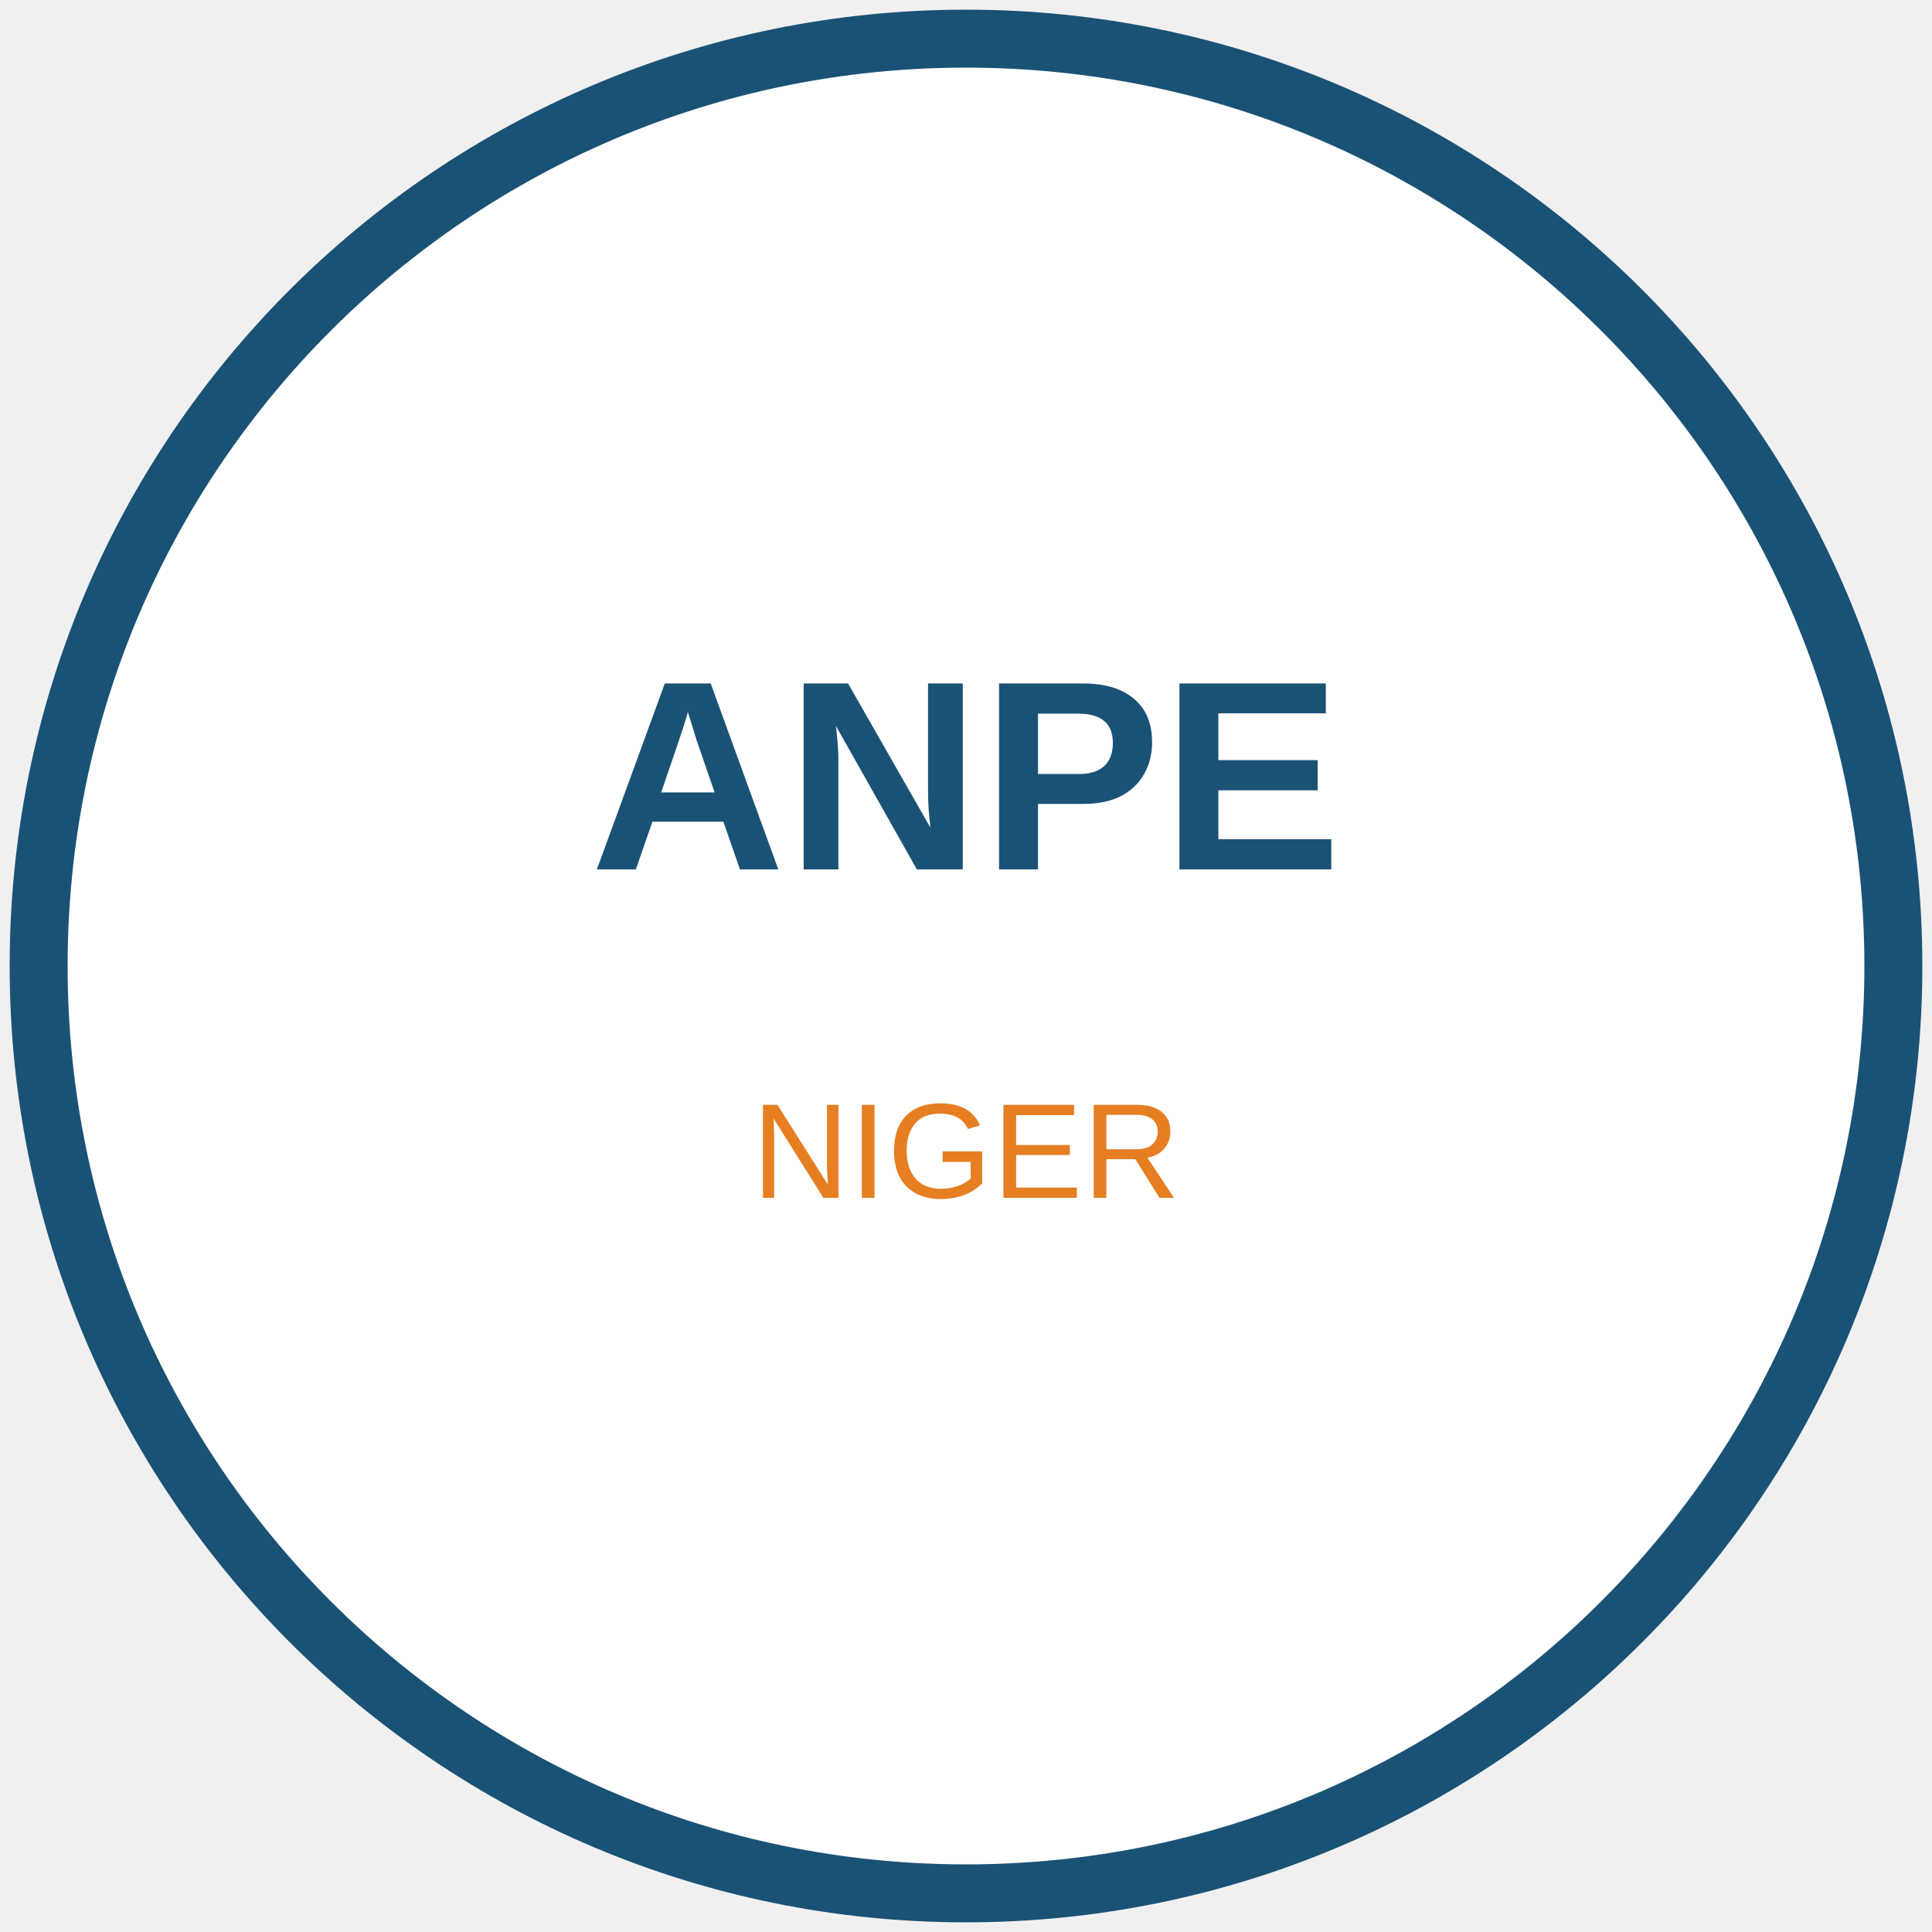
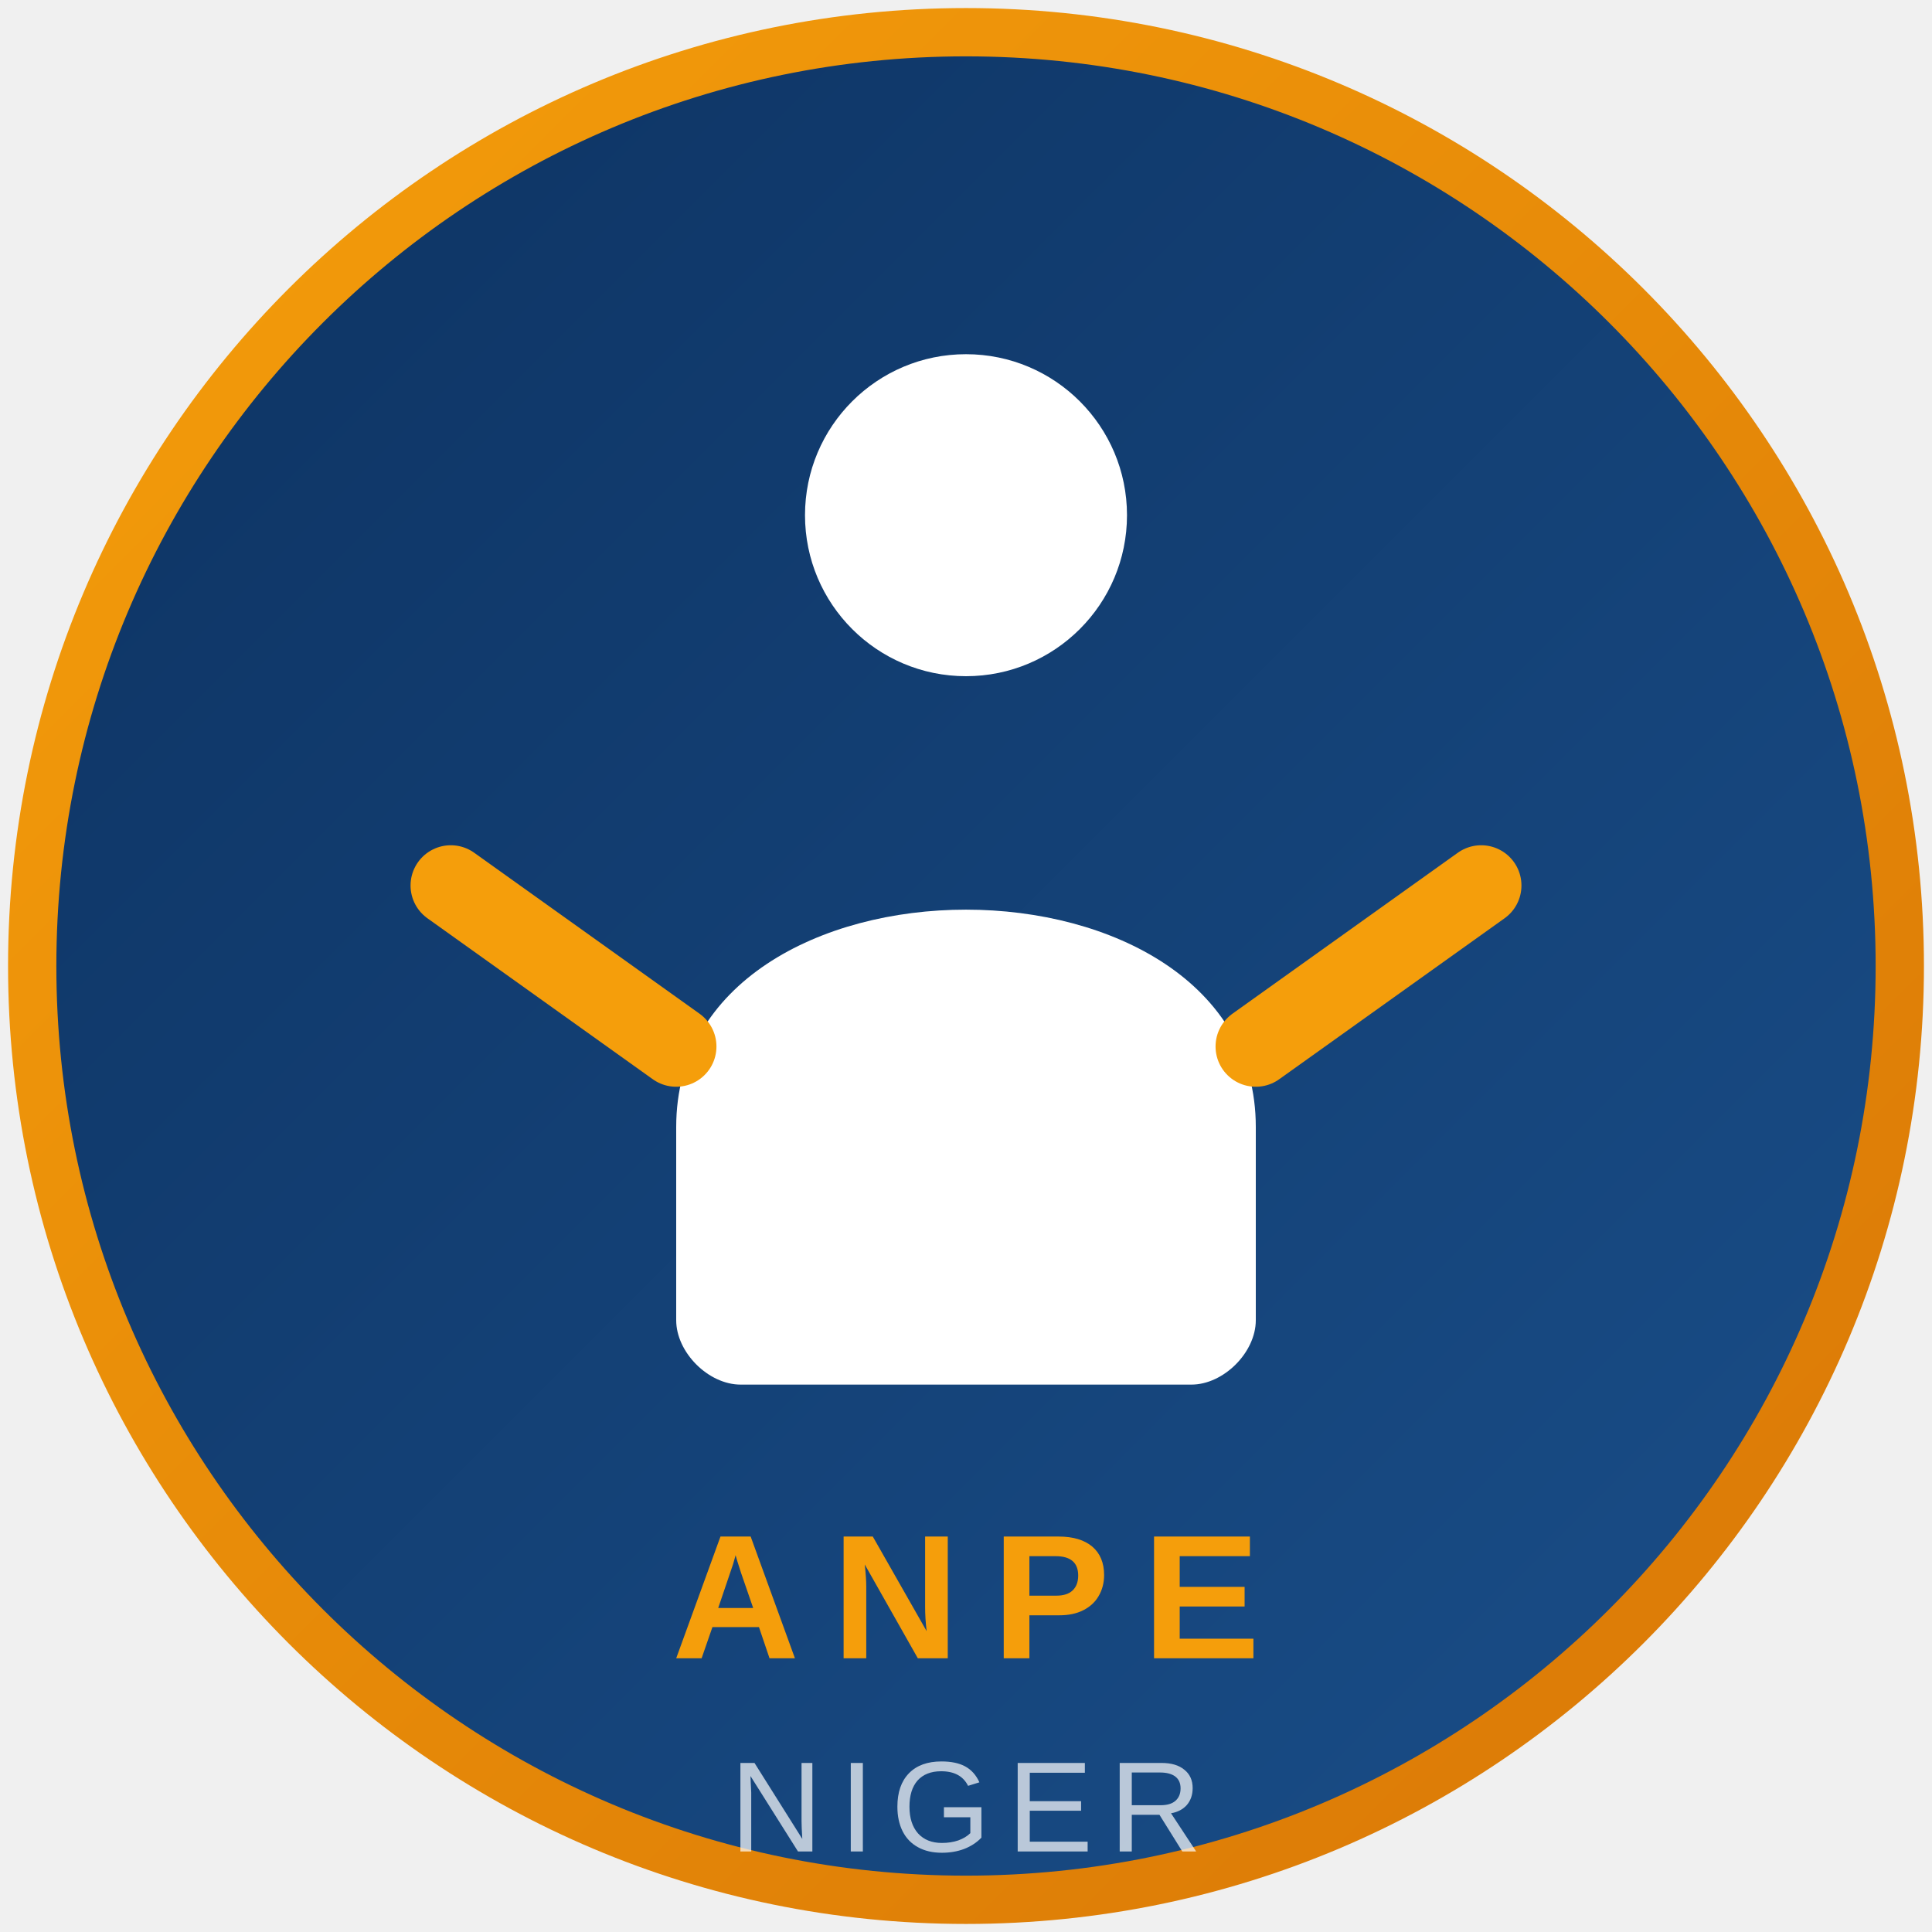
- <svg xmlns="http://www.w3.org/2000/svg" viewBox="0 0 100 100">
-   <circle cx="50" cy="50" r="48" fill="white" stroke="#1a5276" stroke-width="3" />
-   <text x="50" y="45" text-anchor="middle" font-family="Arial" font-weight="bold" font-size="14" fill="#1a5276">ANPE</text>
-   <text x="50" y="62" text-anchor="middle" font-family="Arial" font-size="7" fill="#e67e22">NIGER</text>
+ <svg xmlns="http://www.w3.org/2000/svg" viewBox="0 0 120 120" width="120" height="120">
+   <defs>
+     <linearGradient id="bgGrad" x1="0%" y1="0%" x2="100%" y2="100%">
+       <stop offset="0%" style="stop-color:#0d3261;stop-opacity:1" />
+       <stop offset="100%" style="stop-color:#1a4f8a;stop-opacity:1" />
+     </linearGradient>
+     <linearGradient id="goldGrad" x1="0%" y1="0%" x2="100%" y2="100%">
+       <stop offset="0%" style="stop-color:#f59e0b;stop-opacity:1" />
+       <stop offset="100%" style="stop-color:#d97706;stop-opacity:1" />
+     </linearGradient>
+   </defs>
+   <circle cx="60" cy="60" r="58" fill="url(#bgGrad)" />
+   <circle cx="60" cy="60" r="58" fill="none" stroke="url(#goldGrad)" stroke-width="3" />
+   <circle cx="60" cy="32" r="10" fill="#ffffff" />
+   <path d="M42 70 C42 52 78 52 78 70 L78 82 C78 84 76 86 74 86 L46 86 C44 86 42 84 42 82 Z" fill="#ffffff" />
+   <path d="M42 65 L28 55" stroke="#f59e0b" stroke-width="5" stroke-linecap="round" />
+   <path d="M78 65 L92 55" stroke="#f59e0b" stroke-width="5" stroke-linecap="round" />
+   <text x="60" y="103" text-anchor="middle" font-family="Arial, sans-serif" font-size="11" font-weight="bold" fill="#f59e0b" letter-spacing="2">ANPE</text>
+   <text x="60" y="115" text-anchor="middle" font-family="Arial, sans-serif" font-size="8" font-weight="normal" fill="rgba(255,255,255,0.7)" letter-spacing="1">NIGER</text>
</svg>
